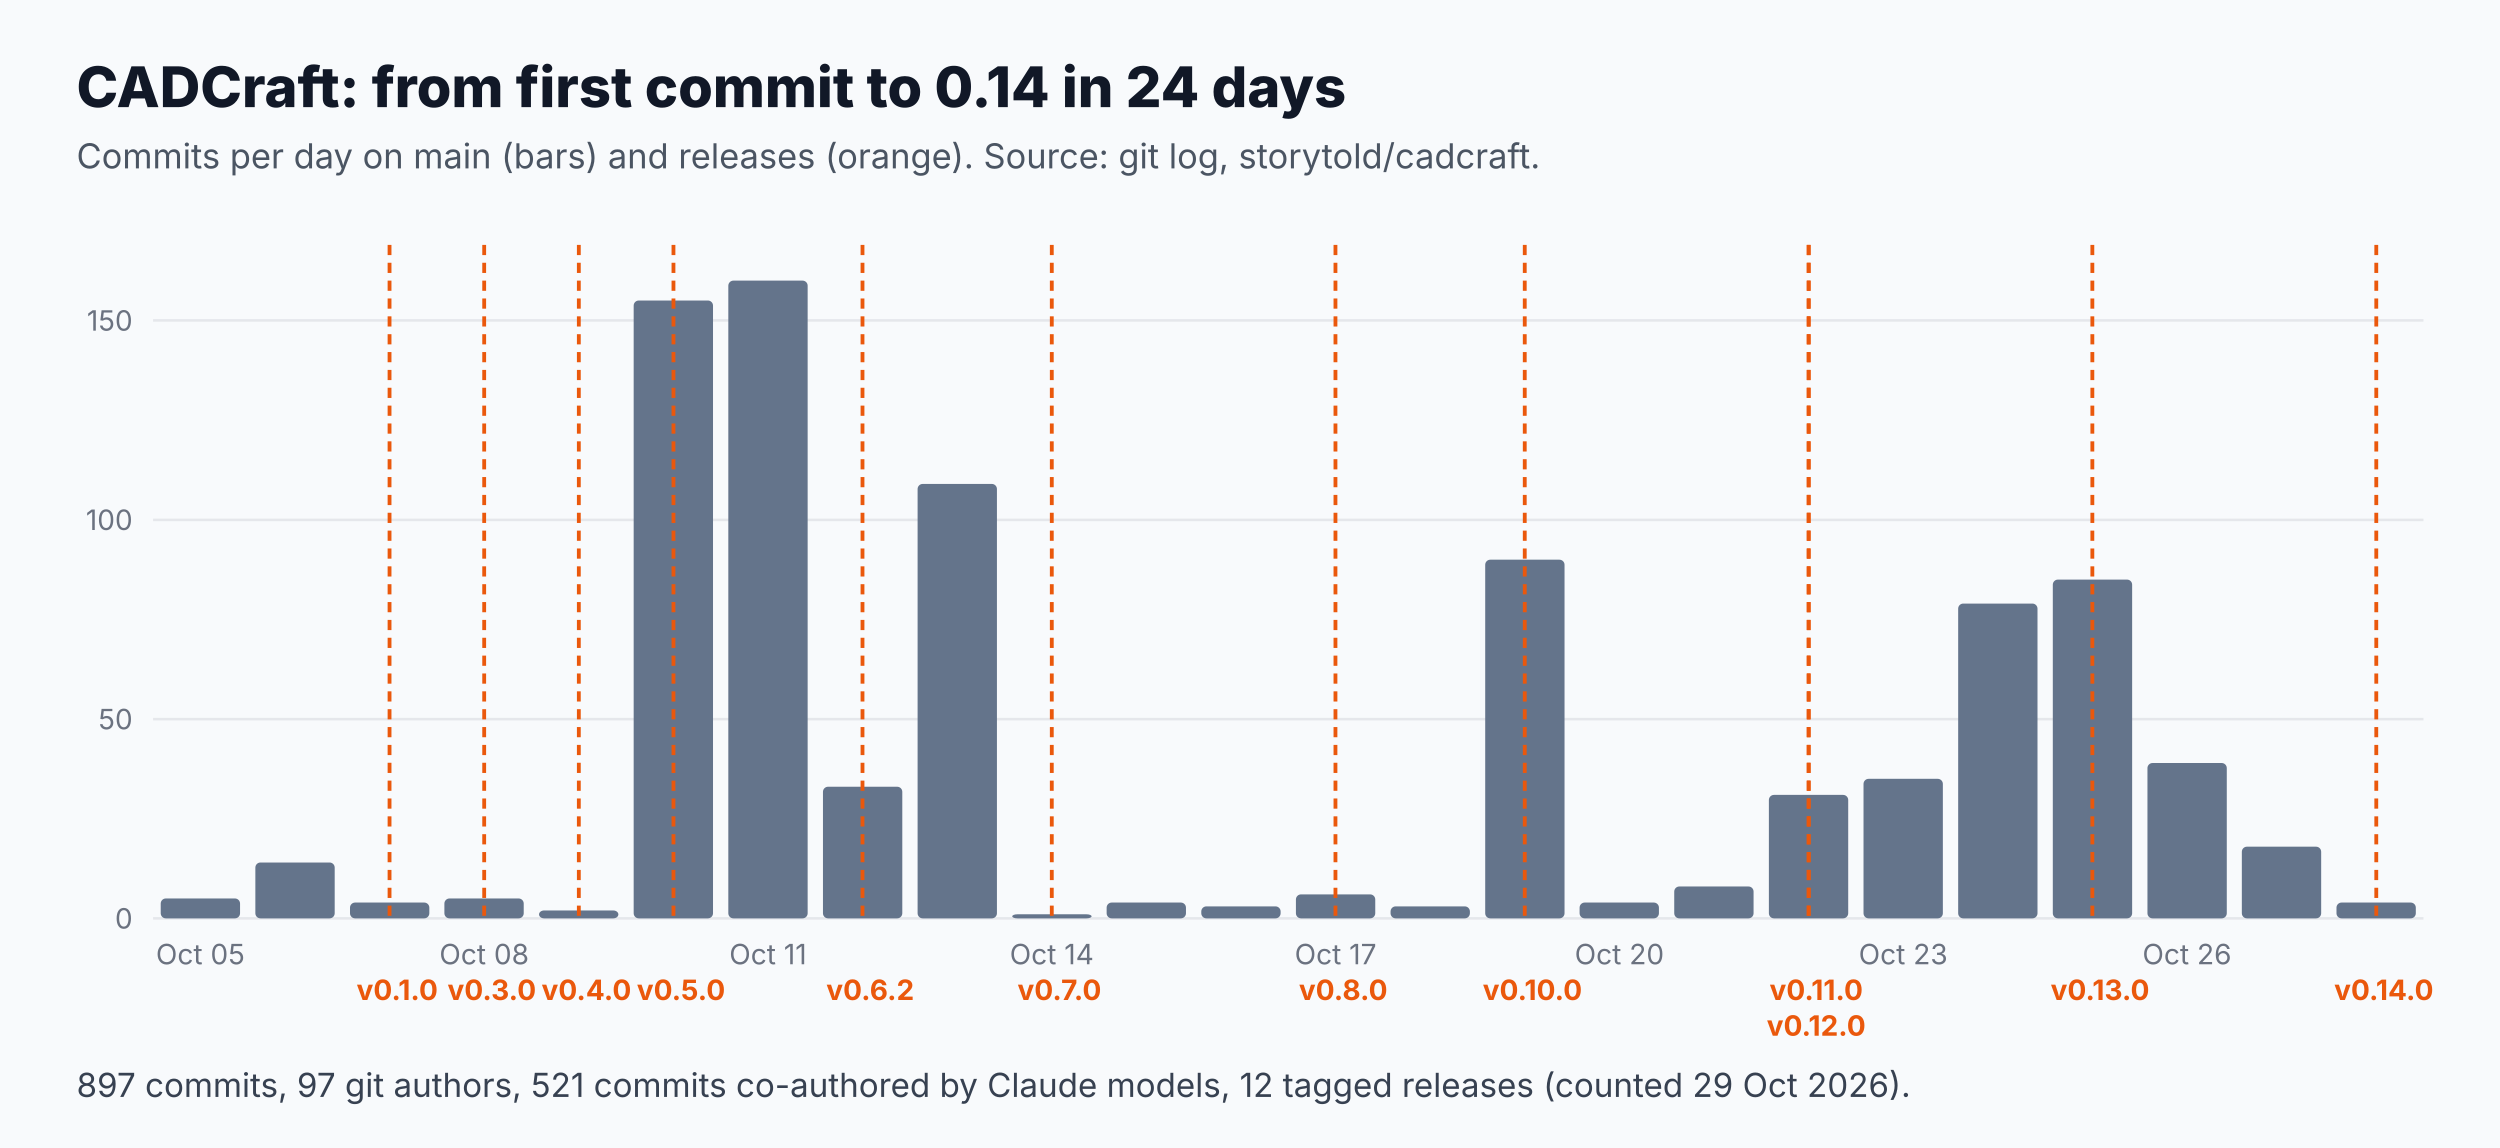
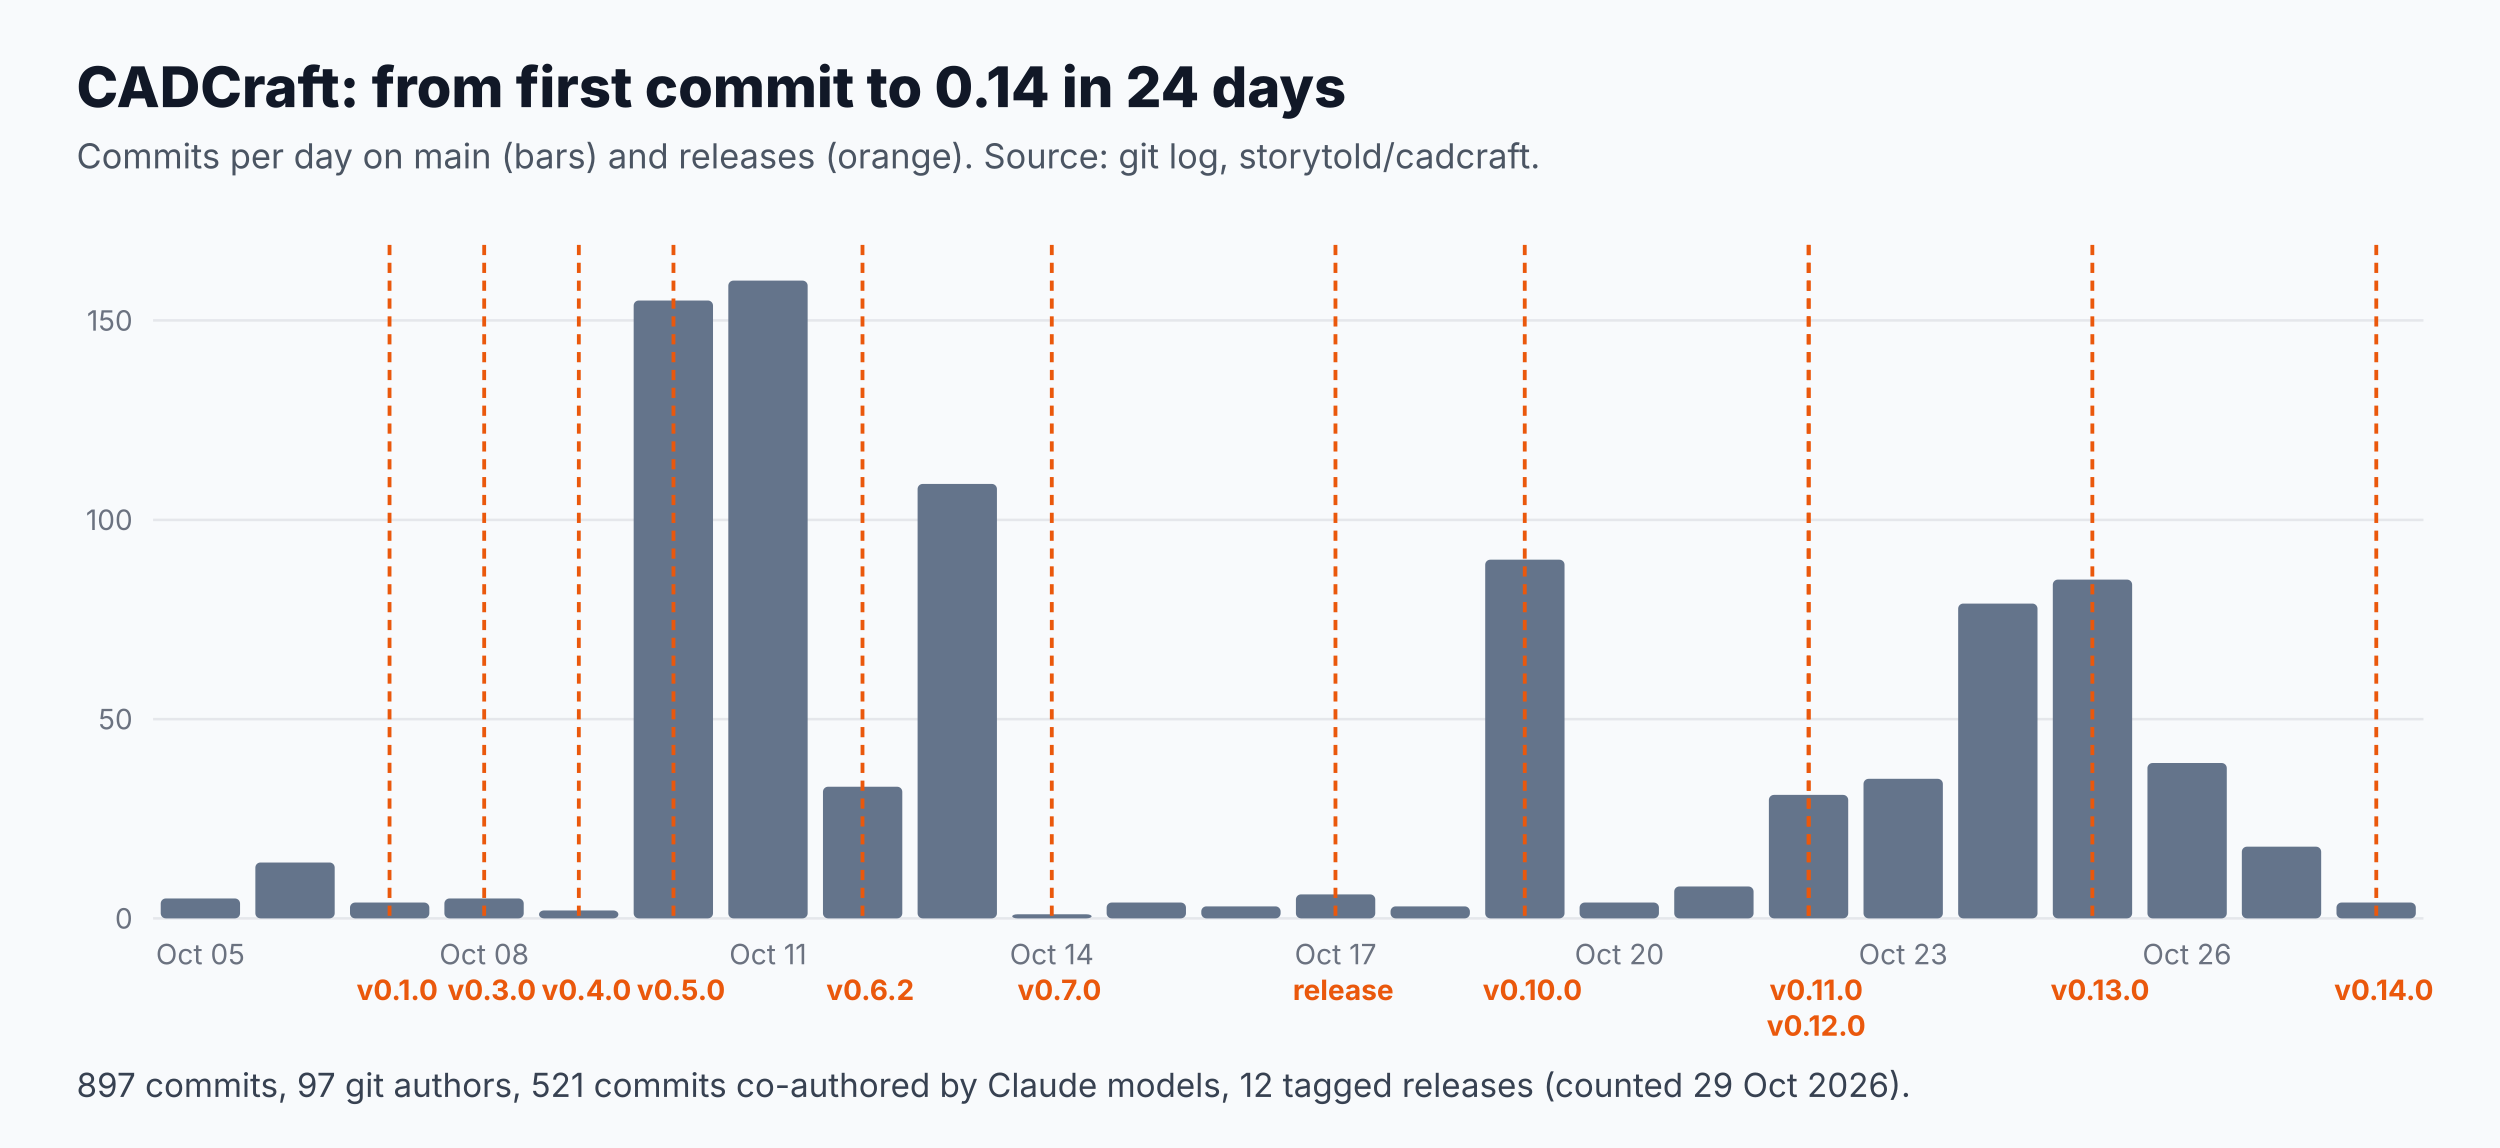
<svg xmlns="http://www.w3.org/2000/svg" viewBox="0 0 980 450" width="980" height="450" role="img" aria-label="Bar chart of CADCraft commits per day from 5 to 28 October 2026 with 12 releases from v0.1.0 on 7 October to v0.14.0 on 28 October; 897 commits, 97 git authors, 521 co-authored by Claude models">
  <defs>
    <marker id="a" viewBox="0 0 10 10" refX="9" refY="5" markerWidth="7" markerHeight="7" orient="auto-start-reverse">
      <path d="M0,0 L10,5 L0,10 z" fill="#6b7280" />
    </marker>
  </defs>
  <rect width="980" height="450" fill="#f8fafc" />
  <text x="30" y="42" text-anchor="start" font-family="Inter,Segoe UI,Helvetica,Arial,sans-serif" font-size="22" font-weight="800" fill="#111827">CADCraft: from first commit to 0.14 in 24 days</text>
  <text x="30" y="66" text-anchor="start" font-family="Inter,Segoe UI,Helvetica,Arial,sans-serif" font-size="13.5" font-weight="400" fill="#4b5563">Commits per day on main (bars) and releases (orange). Source: git log, storytold/cadcraft.</text>
  <line x1="60" y1="360.0" x2="950" y2="360.0" stroke="#e5e7eb" />
  <text x="52" y="364.0" text-anchor="end" font-family="Inter,Segoe UI,Helvetica,Arial,sans-serif" font-size="11" font-weight="400" fill="#6b7280">0</text>
  <line x1="60" y1="281.9" x2="950" y2="281.9" stroke="#e5e7eb" />
  <text x="52" y="285.875" text-anchor="end" font-family="Inter,Segoe UI,Helvetica,Arial,sans-serif" font-size="11" font-weight="400" fill="#6b7280">50</text>
  <line x1="60" y1="203.8" x2="950" y2="203.8" stroke="#e5e7eb" />
  <text x="52" y="207.75" text-anchor="end" font-family="Inter,Segoe UI,Helvetica,Arial,sans-serif" font-size="11" font-weight="400" fill="#6b7280">100</text>
  <line x1="60" y1="125.6" x2="950" y2="125.6" stroke="#e5e7eb" />
  <text x="52" y="129.625" text-anchor="end" font-family="Inter,Segoe UI,Helvetica,Arial,sans-serif" font-size="11" font-weight="400" fill="#6b7280">150</text>
  <rect x="63.0" y="352.2" width="31.1" height="7.8" rx="2" fill="#64748b" />
  <text x="78.542" y="378" text-anchor="middle" font-family="Inter,Segoe UI,Helvetica,Arial,sans-serif" font-size="11" font-weight="400" fill="#6b7280">Oct 05</text>
  <rect x="100.1" y="338.1" width="31.1" height="21.9" rx="2" fill="#64748b" />
  <rect x="137.2" y="353.8" width="31.1" height="6.2" rx="2" fill="#64748b" />
  <rect x="174.2" y="352.2" width="31.1" height="7.8" rx="2" fill="#64748b" />
  <text x="189.792" y="378" text-anchor="middle" font-family="Inter,Segoe UI,Helvetica,Arial,sans-serif" font-size="11" font-weight="400" fill="#6b7280">Oct 08</text>
  <rect x="211.3" y="356.9" width="31.1" height="3.1" rx="2" fill="#64748b" />
  <rect x="248.4" y="117.8" width="31.1" height="242.2" rx="2" fill="#64748b" />
  <rect x="285.5" y="110.0" width="31.1" height="250.0" rx="2" fill="#64748b" />
  <text x="301.042" y="378" text-anchor="middle" font-family="Inter,Segoe UI,Helvetica,Arial,sans-serif" font-size="11" font-weight="400" fill="#6b7280">Oct 11</text>
  <rect x="322.6" y="308.4" width="31.1" height="51.6" rx="2" fill="#64748b" />
  <rect x="359.7" y="189.7" width="31.1" height="170.3" rx="2" fill="#64748b" />
  <rect x="396.8" y="358.4" width="31.1" height="1.6" rx="2" fill="#64748b" />
  <text x="412.292" y="378" text-anchor="middle" font-family="Inter,Segoe UI,Helvetica,Arial,sans-serif" font-size="11" font-weight="400" fill="#6b7280">Oct 14</text>
  <rect x="433.8" y="353.8" width="31.1" height="6.2" rx="2" fill="#64748b" />
  <rect x="470.9" y="355.3" width="31.1" height="4.7" rx="2" fill="#64748b" />
  <rect x="508.0" y="350.6" width="31.1" height="9.4" rx="2" fill="#64748b" />
  <text x="523.542" y="378" text-anchor="middle" font-family="Inter,Segoe UI,Helvetica,Arial,sans-serif" font-size="11" font-weight="400" fill="#6b7280">Oct 17</text>
  <rect x="545.1" y="355.3" width="31.1" height="4.7" rx="2" fill="#64748b" />
  <rect x="582.2" y="219.4" width="31.1" height="140.6" rx="2" fill="#64748b" />
  <rect x="619.2" y="353.8" width="31.1" height="6.2" rx="2" fill="#64748b" />
  <text x="634.792" y="378" text-anchor="middle" font-family="Inter,Segoe UI,Helvetica,Arial,sans-serif" font-size="11" font-weight="400" fill="#6b7280">Oct 20</text>
  <rect x="656.3" y="347.5" width="31.1" height="12.5" rx="2" fill="#64748b" />
  <rect x="693.4" y="311.6" width="31.1" height="48.4" rx="2" fill="#64748b" />
  <rect x="730.5" y="305.3" width="31.1" height="54.7" rx="2" fill="#64748b" />
  <text x="746.042" y="378" text-anchor="middle" font-family="Inter,Segoe UI,Helvetica,Arial,sans-serif" font-size="11" font-weight="400" fill="#6b7280">Oct 23</text>
  <rect x="767.6" y="236.6" width="31.1" height="123.4" rx="2" fill="#64748b" />
  <rect x="804.7" y="227.2" width="31.1" height="132.8" rx="2" fill="#64748b" />
  <rect x="841.8" y="299.1" width="31.1" height="60.9" rx="2" fill="#64748b" />
  <text x="857.292" y="378" text-anchor="middle" font-family="Inter,Segoe UI,Helvetica,Arial,sans-serif" font-size="11" font-weight="400" fill="#6b7280">Oct 26</text>
  <rect x="878.8" y="331.9" width="31.1" height="28.1" rx="2" fill="#64748b" />
  <rect x="915.9" y="353.8" width="31.1" height="6.2" rx="2" fill="#64748b" />
  <line x1="152.7" y1="96" x2="152.7" y2="360" stroke="#ea580c" stroke-width="1.5" stroke-dasharray="4 3" />
  <text x="155.708" y="392" text-anchor="middle" font-family="Inter,Segoe UI,Helvetica,Arial,sans-serif" font-size="11" font-weight="700" fill="#ea580c">v0.1.0</text>
  <line x1="189.8" y1="96" x2="189.8" y2="360" stroke="#ea580c" stroke-width="1.5" stroke-dasharray="4 3" />
  <text x="192.792" y="392" text-anchor="middle" font-family="Inter,Segoe UI,Helvetica,Arial,sans-serif" font-size="11" font-weight="700" fill="#ea580c">v0.3.0</text>
  <line x1="226.9" y1="96" x2="226.9" y2="360" stroke="#ea580c" stroke-width="1.5" stroke-dasharray="4 3" />
  <text x="229.875" y="392" text-anchor="middle" font-family="Inter,Segoe UI,Helvetica,Arial,sans-serif" font-size="11" font-weight="700" fill="#ea580c">v0.4.0</text>
  <line x1="264.0" y1="96" x2="264.0" y2="360" stroke="#ea580c" stroke-width="1.5" stroke-dasharray="4 3" />
  <text x="266.958" y="392" text-anchor="middle" font-family="Inter,Segoe UI,Helvetica,Arial,sans-serif" font-size="11" font-weight="700" fill="#ea580c">v0.5.0</text>
  <line x1="338.1" y1="96" x2="338.1" y2="360" stroke="#ea580c" stroke-width="1.5" stroke-dasharray="4 3" />
  <text x="341.125" y="392" text-anchor="middle" font-family="Inter,Segoe UI,Helvetica,Arial,sans-serif" font-size="11" font-weight="700" fill="#ea580c">v0.6.2</text>
  <line x1="412.3" y1="96" x2="412.3" y2="360" stroke="#ea580c" stroke-width="1.5" stroke-dasharray="4 3" />
  <text x="415.292" y="392" text-anchor="middle" font-family="Inter,Segoe UI,Helvetica,Arial,sans-serif" font-size="11" font-weight="700" fill="#ea580c">v0.7.0</text>
  <line x1="523.5" y1="96" x2="523.5" y2="360" stroke="#ea580c" stroke-width="1.5" stroke-dasharray="4 3" />
-   <text x="526.542" y="392" text-anchor="middle" font-family="Inter,Segoe UI,Helvetica,Arial,sans-serif" font-size="11" font-weight="700" fill="#ea580c">v0.8.0</text>
+   <text x="526.542" y="392" text-anchor="middle" font-family="Inter,Segoe UI,Helvetica,Arial,sans-serif" font-size="11" font-weight="700" fill="#ea580c">release</text>
  <line x1="597.7" y1="96" x2="597.7" y2="360" stroke="#ea580c" stroke-width="1.5" stroke-dasharray="4 3" />
  <text x="600.708" y="392" text-anchor="middle" font-family="Inter,Segoe UI,Helvetica,Arial,sans-serif" font-size="11" font-weight="700" fill="#ea580c">v0.10.0</text>
  <line x1="709.0" y1="96" x2="709.0" y2="360" stroke="#ea580c" stroke-width="1.5" stroke-dasharray="4 3" />
  <text x="711.958" y="392" text-anchor="middle" font-family="Inter,Segoe UI,Helvetica,Arial,sans-serif" font-size="11" font-weight="700" fill="#ea580c">v0.11.0</text>
  <line x1="709.0" y1="96" x2="709.0" y2="360" stroke="#ea580c" stroke-width="1.5" stroke-dasharray="4 3" />
  <text x="711.958" y="406" text-anchor="middle" font-family="Inter,Segoe UI,Helvetica,Arial,sans-serif" font-size="11" font-weight="700" fill="#ea580c">v0.12.0</text>
  <line x1="820.2" y1="96" x2="820.2" y2="360" stroke="#ea580c" stroke-width="1.5" stroke-dasharray="4 3" />
  <text x="823.208" y="392" text-anchor="middle" font-family="Inter,Segoe UI,Helvetica,Arial,sans-serif" font-size="11" font-weight="700" fill="#ea580c">v0.13.0</text>
  <line x1="931.5" y1="96" x2="931.5" y2="360" stroke="#ea580c" stroke-width="1.5" stroke-dasharray="4 3" />
  <text x="934.458" y="392" text-anchor="middle" font-family="Inter,Segoe UI,Helvetica,Arial,sans-serif" font-size="11" font-weight="700" fill="#ea580c">v0.14.0</text>
  <text x="30" y="430" text-anchor="start" font-family="Inter,Segoe UI,Helvetica,Arial,sans-serif" font-size="13" font-weight="400" fill="#374151">897 commits, 97 git authors, 521 commits co-authored by Claude models, 12 tagged releases (counted 29 Oct 2026).</text>
</svg>
